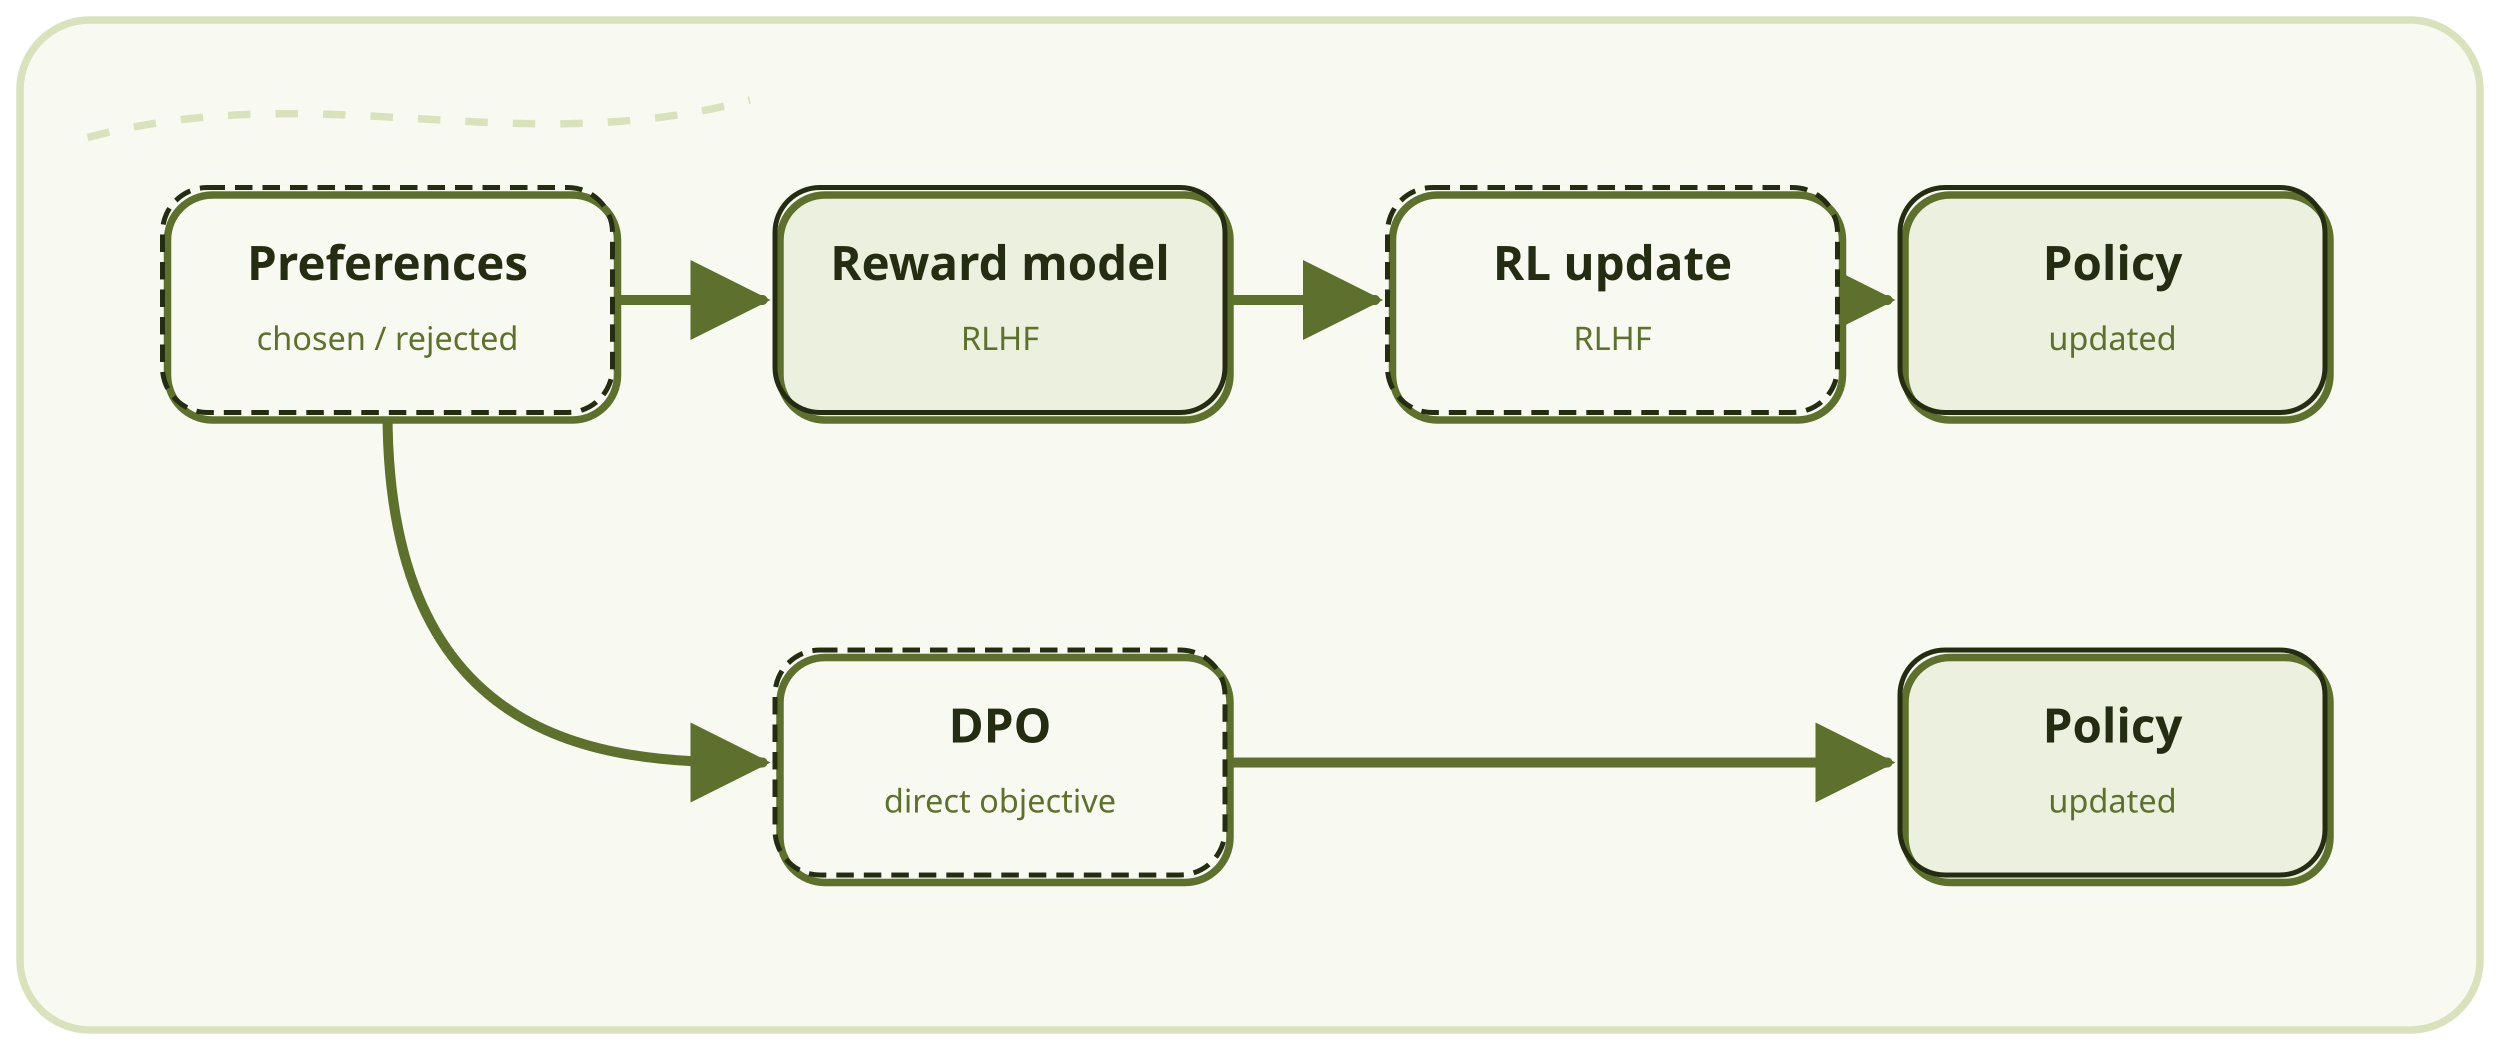
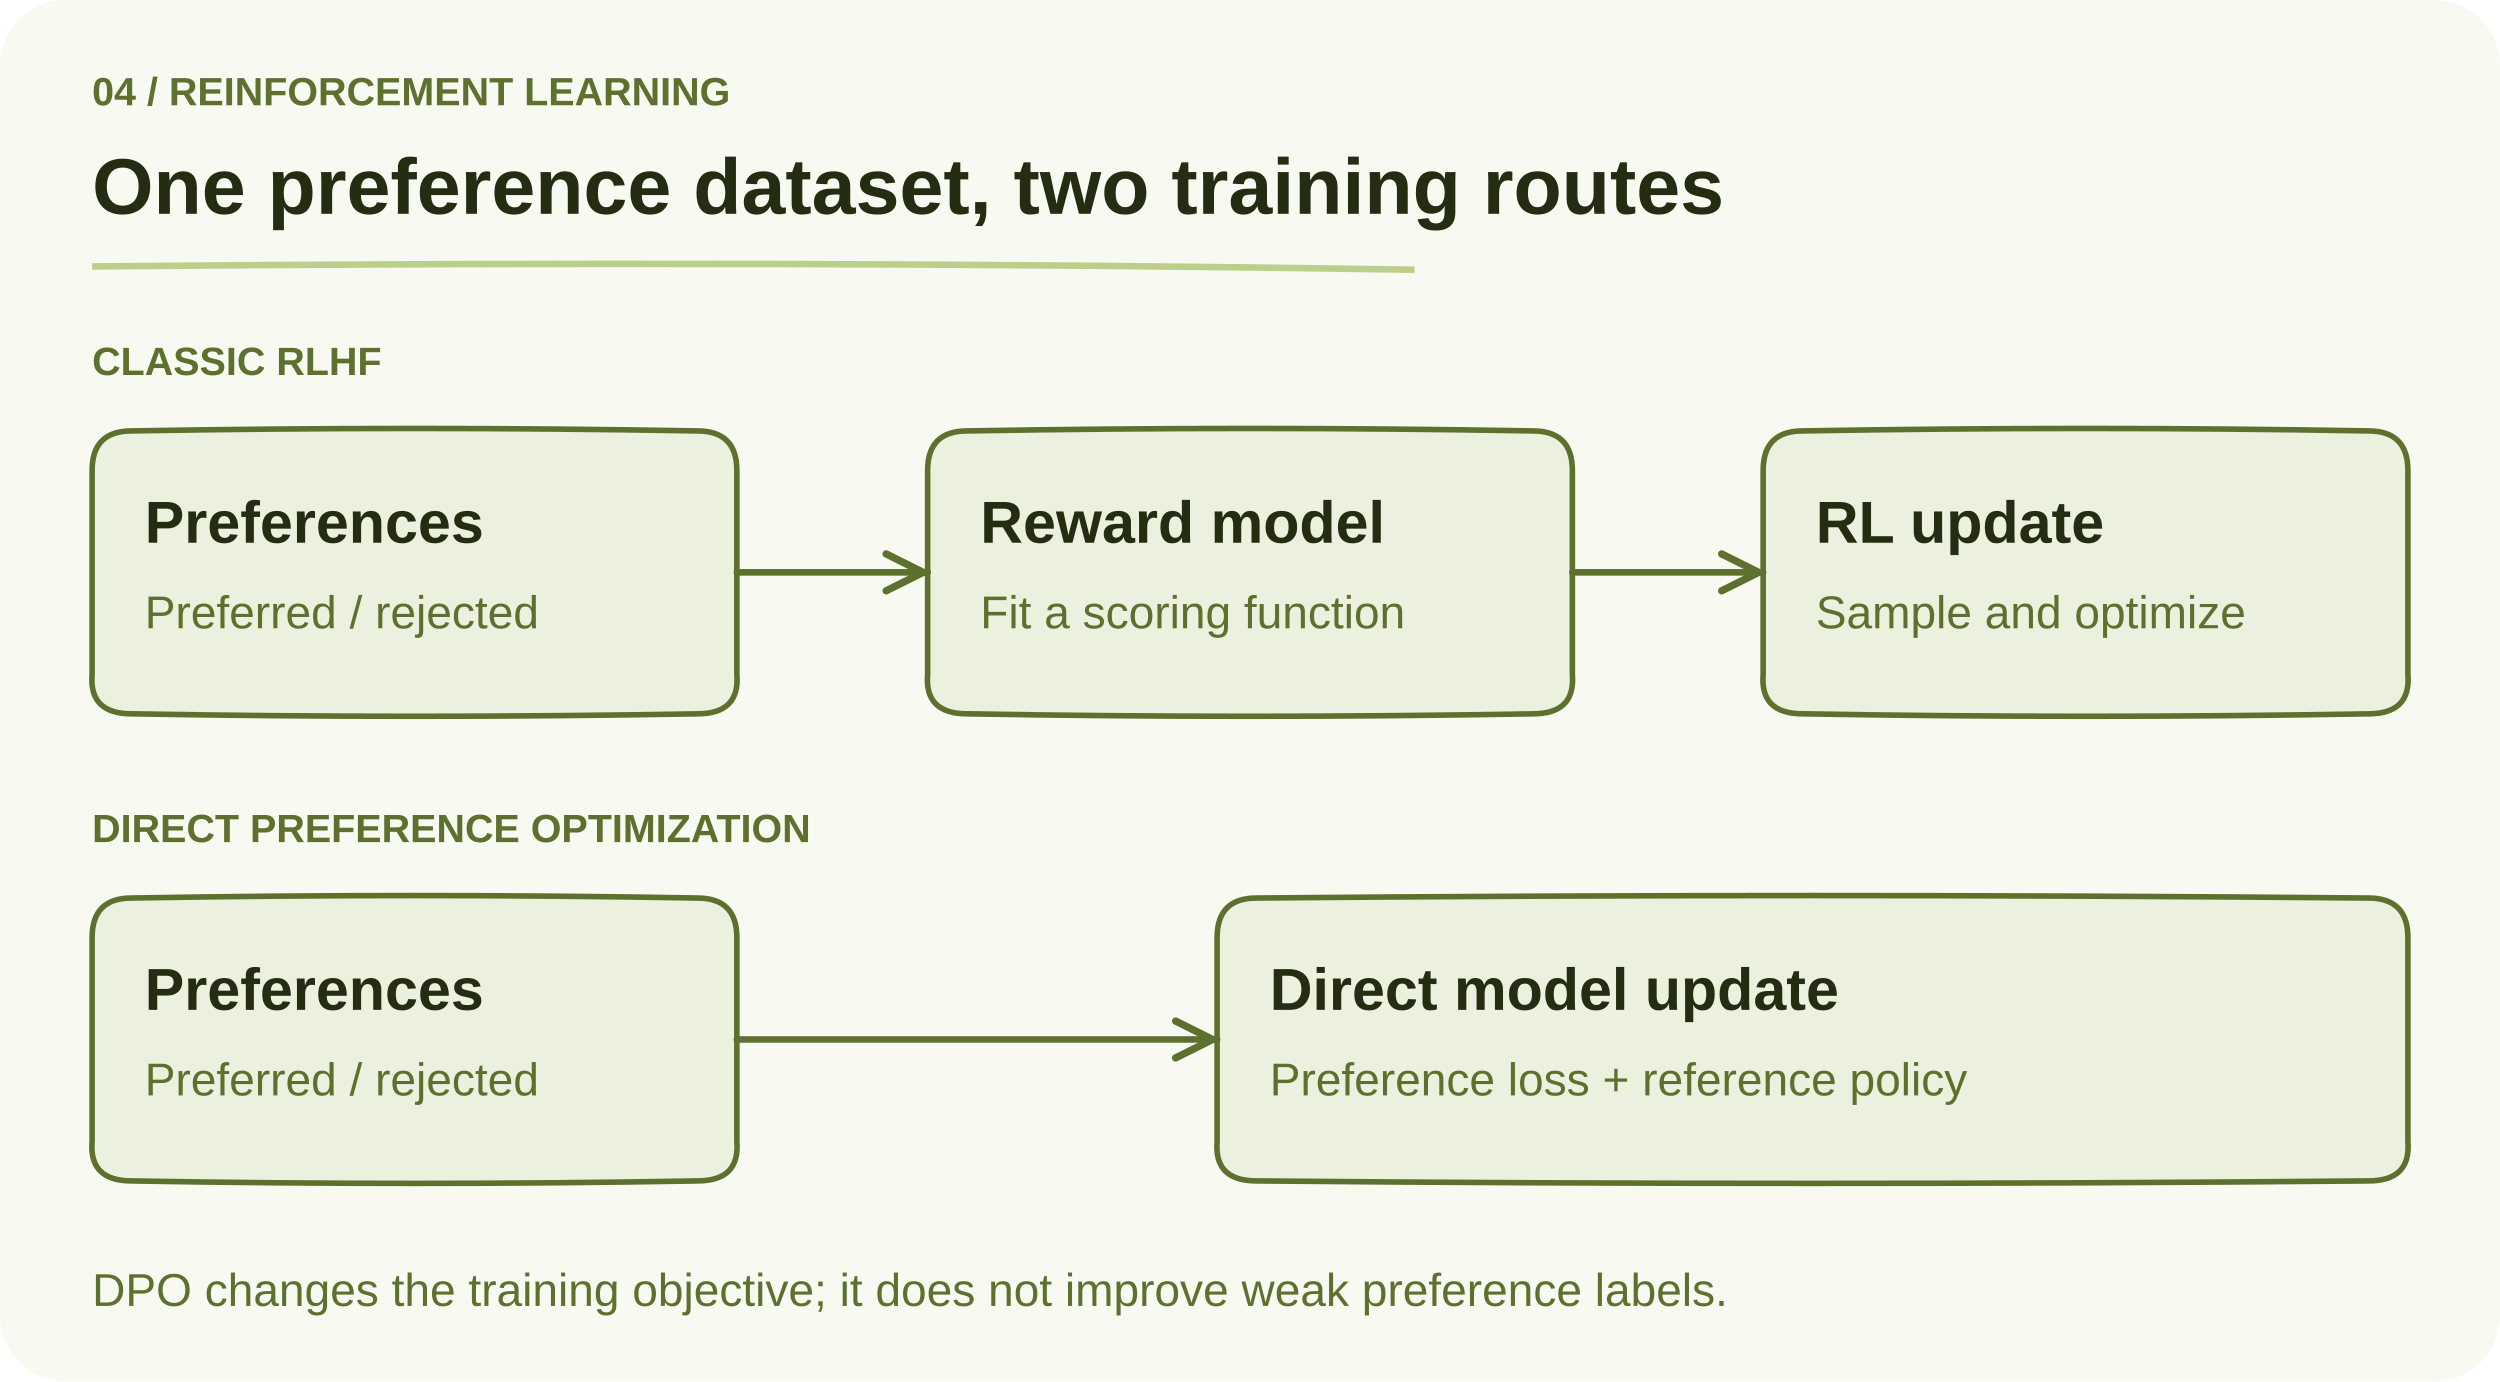
- <svg xmlns="http://www.w3.org/2000/svg" viewBox="0 0 1000 420" role="img" aria-labelledby="title desc">
+ <svg xmlns="http://www.w3.org/2000/svg" width="760" height="420" viewBox="0 0 760 420" role="img" aria-labelledby="title desc">
  <defs>
-     <marker id="a" viewBox="0 0 10 10" refX="9" refY="5" markerWidth="8" markerHeight="8" orient="auto-start-reverse">
-       <path d="M 0 0 L 10 5 L 0 10 z" fill="#5d702d" />
+     <marker id="arrow" viewBox="0 0 10 10" refX="10" refY="5" markerWidth="7" markerHeight="7" orient="auto">
+       <path d="M1 1 L9 5 L1 9" fill="none" stroke="#5d702d" stroke-width="1.6" stroke-linecap="round" stroke-linejoin="round" />
    </marker>
  </defs>
-   <rect x="8" y="8" width="984" height="404" rx="28" fill="#f8faf2" stroke="#d9e2bd" stroke-width="3" />
-   <path d="M35 55 C130 30 205 65 300 40" fill="none" stroke="#d9e2bd" stroke-width="3" stroke-dasharray="9 10" />
-   <path d="M245 120 L305 120" fill="none" stroke="#5d702d" stroke-width="4" stroke-linecap="round" stroke-linejoin="round" marker-end="url(#a)" />
-   <path d="M490 120 L550 120" fill="none" stroke="#5d702d" stroke-width="4" stroke-linecap="round" stroke-linejoin="round" marker-end="url(#a)" />
-   <path d="M735 120 L755 120" fill="none" stroke="#5d702d" stroke-width="4" stroke-linecap="round" stroke-linejoin="round" marker-end="url(#a)" />
-   <path d="M155 165 C155 305 250 305 305 305" fill="none" stroke="#5d702d" stroke-width="4" stroke-linecap="round" stroke-linejoin="round" marker-end="url(#a)" />
-   <path d="M490 305 L755 305" fill="none" stroke="#5d702d" stroke-width="4" stroke-linecap="round" stroke-linejoin="round" marker-end="url(#a)" />
-   <g transform="translate(65 75)">
-     <rect x="2" y="3" width="180" height="90" rx="18" fill="#f8faf2" stroke="#5d702d" stroke-width="3" />
-     <rect x="0" y="0" width="180" height="90" rx="18" fill="none" stroke="#242c12" stroke-width="2" stroke-dasharray="7 4" />
-     <text x="90" y="37" text-anchor="middle" font-family="system-ui,sans-serif" font-size="19" font-weight="700" fill="#242c12">Preferences</text>
-     <text x="90" y="65" text-anchor="middle" font-family="system-ui,sans-serif" font-size="13" fill="#5d702d">chosen / rejected</text>
-   </g>
-   <g transform="translate(310 75)">
-     <rect x="2" y="3" width="180" height="90" rx="18" fill="#ecf0df" stroke="#5d702d" stroke-width="3" />
-     <rect x="0" y="0" width="180" height="90" rx="18" fill="none" stroke="#242c12" stroke-width="2" stroke-dasharray="0" />
-     <text x="90" y="37" text-anchor="middle" font-family="system-ui,sans-serif" font-size="19" font-weight="700" fill="#242c12">Reward model</text>
-     <text x="90" y="65" text-anchor="middle" font-family="system-ui,sans-serif" font-size="13" fill="#5d702d">RLHF</text>
-   </g>
-   <g transform="translate(555 75)">
-     <rect x="2" y="3" width="180" height="90" rx="18" fill="#f8faf2" stroke="#5d702d" stroke-width="3" />
-     <rect x="0" y="0" width="180" height="90" rx="18" fill="none" stroke="#242c12" stroke-width="2" stroke-dasharray="7 4" />
-     <text x="90" y="37" text-anchor="middle" font-family="system-ui,sans-serif" font-size="19" font-weight="700" fill="#242c12">RL update</text>
-     <text x="90" y="65" text-anchor="middle" font-family="system-ui,sans-serif" font-size="13" fill="#5d702d">RLHF</text>
-   </g>
-   <g transform="translate(760 75)">
-     <rect x="2" y="3" width="170" height="90" rx="18" fill="#ecf0df" stroke="#5d702d" stroke-width="3" />
-     <rect x="0" y="0" width="170" height="90" rx="18" fill="none" stroke="#242c12" stroke-width="2" stroke-dasharray="0" />
-     <text x="85" y="37" text-anchor="middle" font-family="system-ui,sans-serif" font-size="19" font-weight="700" fill="#242c12">Policy</text>
-     <text x="85" y="65" text-anchor="middle" font-family="system-ui,sans-serif" font-size="13" fill="#5d702d">updated</text>
-   </g>
-   <g transform="translate(310 260)">
-     <rect x="2" y="3" width="180" height="90" rx="18" fill="#f8faf2" stroke="#5d702d" stroke-width="3" />
-     <rect x="0" y="0" width="180" height="90" rx="18" fill="none" stroke="#242c12" stroke-width="2" stroke-dasharray="7 4" />
-     <text x="90" y="37" text-anchor="middle" font-family="system-ui,sans-serif" font-size="19" font-weight="700" fill="#242c12">DPO</text>
-     <text x="90" y="65" text-anchor="middle" font-family="system-ui,sans-serif" font-size="13" fill="#5d702d">direct objective</text>
-   </g>
-   <g transform="translate(760 260)">
-     <rect x="2" y="3" width="170" height="90" rx="18" fill="#ecf0df" stroke="#5d702d" stroke-width="3" />
-     <rect x="0" y="0" width="170" height="90" rx="18" fill="none" stroke="#242c12" stroke-width="2" stroke-dasharray="0" />
-     <text x="85" y="37" text-anchor="middle" font-family="system-ui,sans-serif" font-size="19" font-weight="700" fill="#242c12">Policy</text>
-     <text x="85" y="65" text-anchor="middle" font-family="system-ui,sans-serif" font-size="13" fill="#5d702d">updated</text>
-   </g>
+   <rect width="760" height="420" rx="20" fill="#f8faf2" />
+   <text x="28" y="32" font-family="Arial, Helvetica, sans-serif" font-size="12" font-weight="600" fill="#5d702d">04 / REINFORCEMENT LEARNING</text>
+   <text x="28" y="65" font-family="Arial, Helvetica, sans-serif" font-size="24" font-weight="700" fill="#242c12">One preference dataset, two training routes</text>
+   <path d="M28 81 Q240 79 430 82" fill="none" stroke="#bdce8a" stroke-width="2" />
+   <text x="28" y="114" font-family="Arial, Helvetica, sans-serif" font-size="12" font-weight="700" fill="#5d702d">CLASSIC RLHF</text>
+   <path d="M40 131 Q126.0 129.5 212 131 Q224 131 224 143 L224 205 Q225 217 212 217 Q126.0 218.5 40 217 Q27 217 28 205 L28 143 Q28 131 40 131 Z" fill="#ecf0df" stroke="#5d702d" stroke-width="1.7" stroke-linejoin="round" />
+   <text x="44" y="165" font-family="Arial, Helvetica, sans-serif" font-size="18" font-weight="700" fill="#242c12">Preferences</text>
+   <text x="44" y="191" font-family="Arial, Helvetica, sans-serif" font-size="14" font-weight="400" fill="#5d702d">Preferred / rejected</text>
+   <path d="M294 131 Q380.0 129.5 466 131 Q478 131 478 143 L478 205 Q479 217 466 217 Q380.0 218.5 294 217 Q281 217 282 205 L282 143 Q282 131 294 131 Z" fill="#ecf0df" stroke="#5d702d" stroke-width="1.7" stroke-linejoin="round" />
+   <text x="298" y="165" font-family="Arial, Helvetica, sans-serif" font-size="18" font-weight="700" fill="#242c12">Reward model</text>
+   <text x="298" y="191" font-family="Arial, Helvetica, sans-serif" font-size="14" font-weight="400" fill="#5d702d">Fit a scoring function</text>
+   <path d="M548 131 Q634.0 129.5 720 131 Q732 131 732 143 L732 205 Q733 217 720 217 Q634.0 218.5 548 217 Q535 217 536 205 L536 143 Q536 131 548 131 Z" fill="#ecf0df" stroke="#5d702d" stroke-width="1.7" stroke-linejoin="round" />
+   <text x="552" y="165" font-family="Arial, Helvetica, sans-serif" font-size="18" font-weight="700" fill="#242c12">RL update</text>
+   <text x="552" y="191" font-family="Arial, Helvetica, sans-serif" font-size="14" font-weight="400" fill="#5d702d">Sample and optimize</text>
+   <path d="M224 174 L282 174" fill="none" stroke="#5d702d" stroke-width="2" stroke-linecap="round" stroke-linejoin="round" marker-end="url(#arrow)" />
+   <path d="M478 174 L536 174" fill="none" stroke="#5d702d" stroke-width="2" stroke-linecap="round" stroke-linejoin="round" marker-end="url(#arrow)" />
+   <text x="28" y="256" font-family="Arial, Helvetica, sans-serif" font-size="12" font-weight="700" fill="#5d702d">DIRECT PREFERENCE OPTIMIZATION</text>
+   <path d="M40 273 Q126.0 271.5 212 273 Q224 273 224 285 L224 347 Q225 359 212 359 Q126.0 360.5 40 359 Q27 359 28 347 L28 285 Q28 273 40 273 Z" fill="#ecf0df" stroke="#5d702d" stroke-width="1.7" stroke-linejoin="round" />
+   <text x="44" y="307" font-family="Arial, Helvetica, sans-serif" font-size="18" font-weight="700" fill="#242c12">Preferences</text>
+   <text x="44" y="333" font-family="Arial, Helvetica, sans-serif" font-size="14" font-weight="400" fill="#5d702d">Preferred / rejected</text>
+   <path d="M382 273 Q551.0 271.5 720 273 Q732 273 732 285 L732 347 Q733 359 720 359 Q551.0 360.5 382 359 Q369 359 370 347 L370 285 Q370 273 382 273 Z" fill="#ecf0df" stroke="#5d702d" stroke-width="1.7" stroke-linejoin="round" />
+   <text x="386" y="307" font-family="Arial, Helvetica, sans-serif" font-size="18" font-weight="700" fill="#242c12">Direct model update</text>
+   <text x="386" y="333" font-family="Arial, Helvetica, sans-serif" font-size="14" font-weight="400" fill="#5d702d">Preference loss + reference policy</text>
+   <path d="M224 316 L370 316" fill="none" stroke="#5d702d" stroke-width="2" stroke-linecap="round" stroke-linejoin="round" marker-end="url(#arrow)" />
+   <text x="28" y="397" font-family="Arial, Helvetica, sans-serif" font-size="14" font-weight="400" fill="#5d702d">DPO changes the training objective; it does not improve weak preference labels.</text>
</svg>
